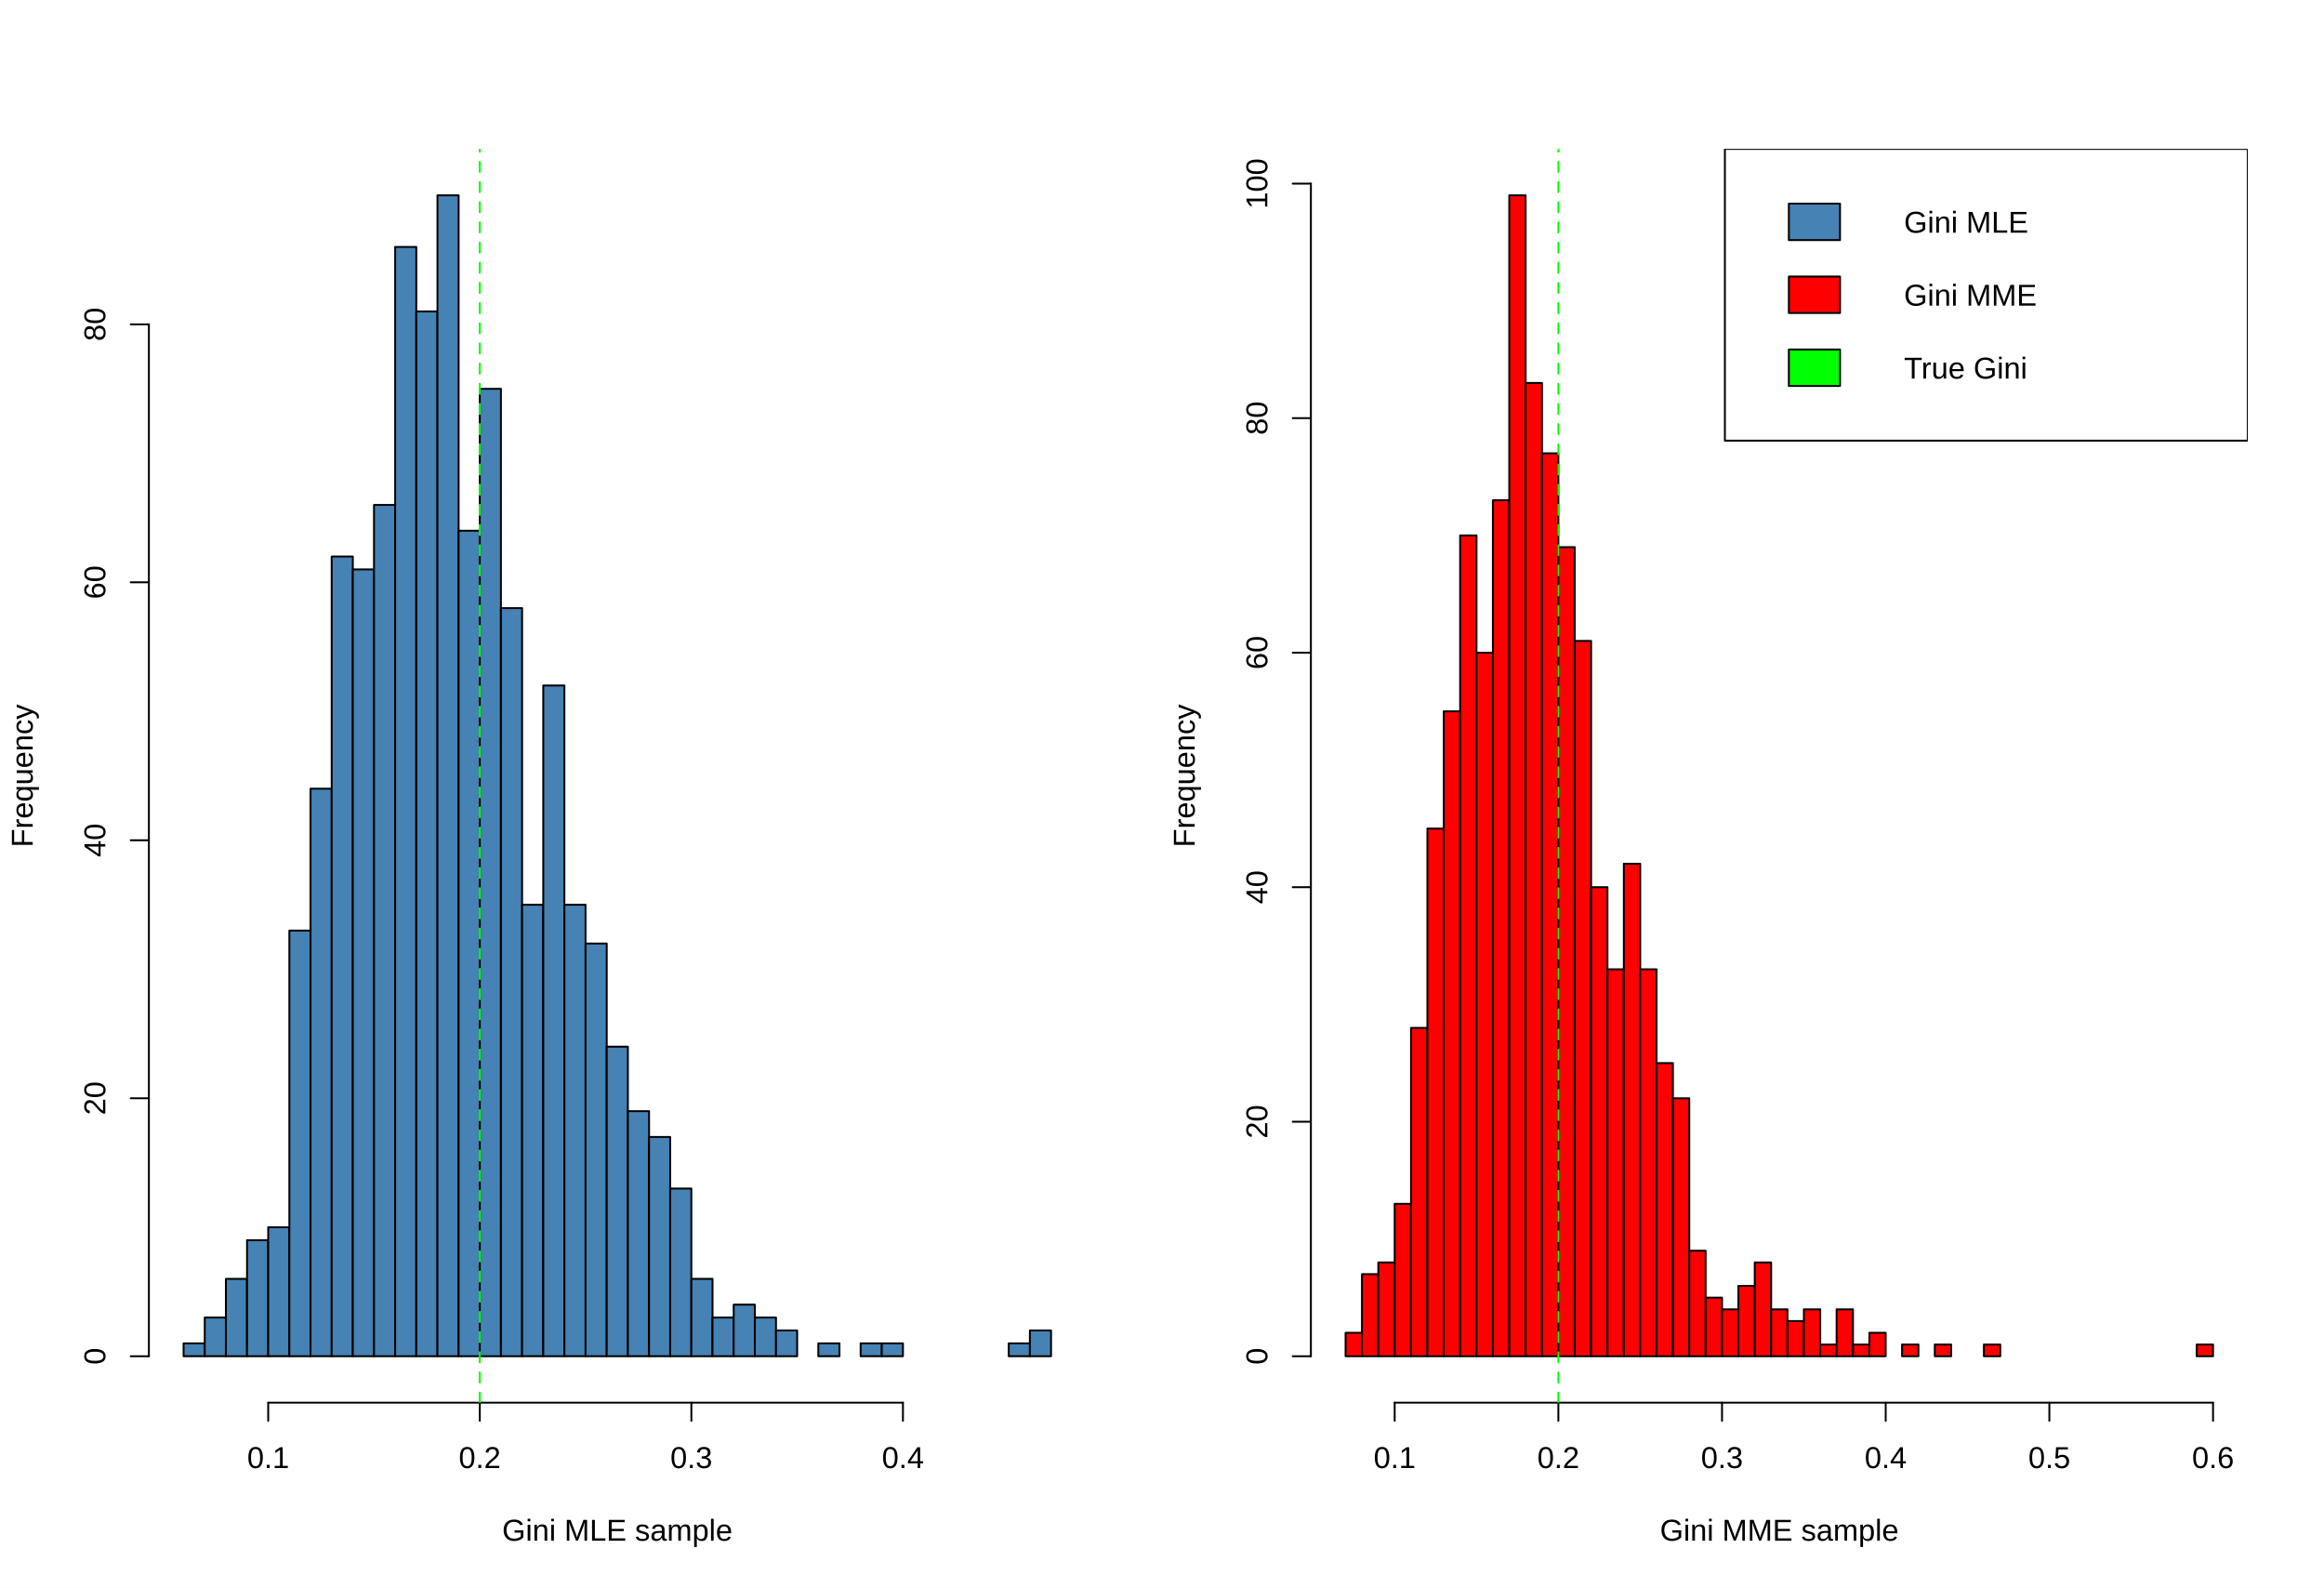
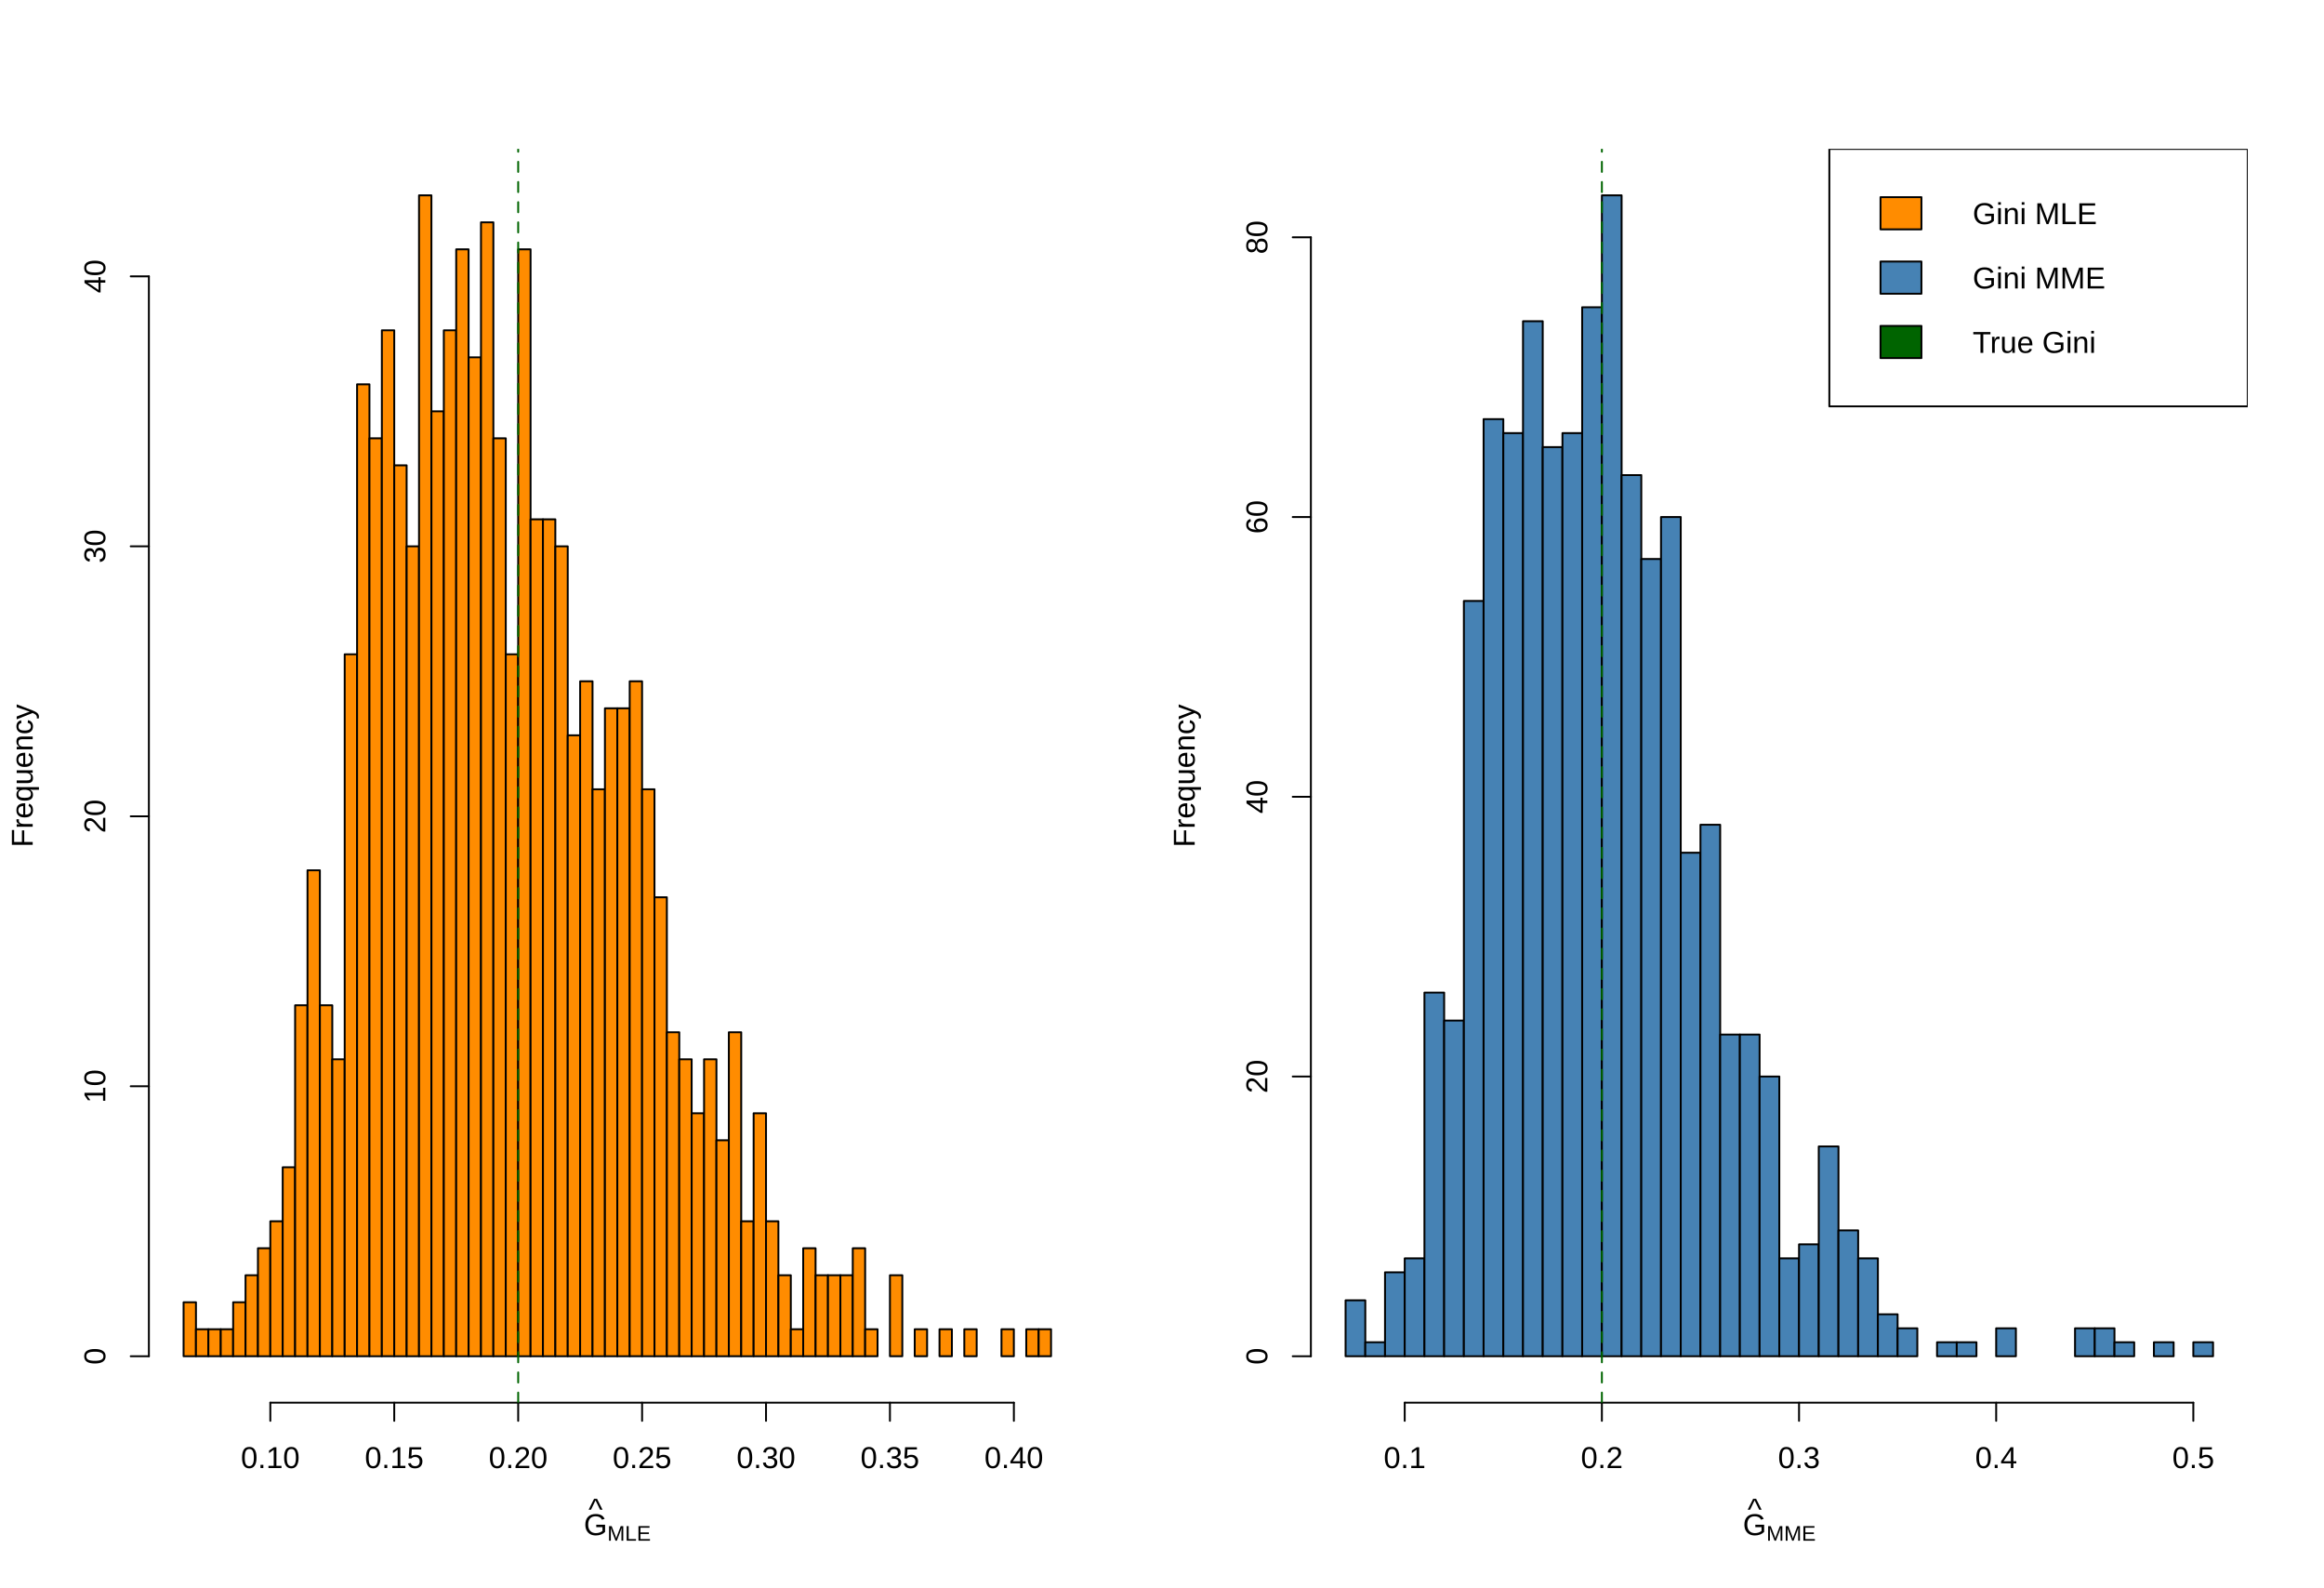
<svg xmlns="http://www.w3.org/2000/svg" class="httpgd" width="1152.00" height="787.00" viewBox="0 0 921.60 629.60">
  <defs>
    <style type="text/css">
    .httpgd line, .httpgd polyline, .httpgd polygon, .httpgd path, .httpgd rect, .httpgd circle {
      fill: none;
      stroke: #000000;
      stroke-linecap: round;
      stroke-linejoin: round;
      stroke-miterlimit: 10.00;
    }
  </style>
    <clipPath id="c0">
      <rect x="0.00" y="0.00" width="921.60" height="629.60" />
    </clipPath>
    <clipPath id="c1">
      <rect x="59.04" y="59.04" width="371.52" height="497.12" />
    </clipPath>
    <clipPath id="c2">
      <rect x="0.00" y="0.00" width="460.80" height="629.60" />
    </clipPath>
    <clipPath id="c3">
      <rect x="0.00" y="0.00" width="921.60" height="629.60" />
    </clipPath>
    <clipPath id="c4">
      <rect x="59.04" y="59.04" width="371.52" height="497.12" />
    </clipPath>
    <clipPath id="c5">
      <rect x="519.84" y="59.04" width="371.52" height="497.12" />
    </clipPath>
    <clipPath id="c6">
      <rect x="460.80" y="0.00" width="460.80" height="629.60" />
    </clipPath>
    <clipPath id="c7">
      <rect x="0.00" y="0.00" width="921.60" height="629.60" />
    </clipPath>
    <clipPath id="c8">
      <rect x="519.84" y="59.04" width="371.52" height="497.12" />
    </clipPath>
  </defs>
  <rect width="100%" height="100%" style="stroke: none;fill: #FFFFFF;" />
  <g clip-path="url(#c0)">
</g>
  <g clip-path="url(#c2)">
    <g>
-       <text x="244.80" y="610.88" text-anchor="middle" style="font-family: Arial;font-size: 12.00px;" textLength="91.35px" lengthAdjust="spacingAndGlyphs">Gini MLE sample</text>
+       <text x="231.51" y="608.68" style="font-family: Arial;font-size: 12.00px;" textLength="9.33px" lengthAdjust="spacingAndGlyphs">G</text>
+     </g>
+     <g>
+       <text x="233.36" y="602.53" style="font-family: Arial;font-size: 12.00px;" textLength="5.63px" lengthAdjust="spacingAndGlyphs">^</text>
+     </g>
+     <g>
+       <text x="240.84" y="610.88" style="font-family: Arial;font-size: 8.40px;" textLength="6.99px" lengthAdjust="spacingAndGlyphs">M</text>
+     </g>
+     <g>
+       <text x="247.83" y="610.88" style="font-family: Arial;font-size: 8.40px;" textLength="4.67px" lengthAdjust="spacingAndGlyphs">L</text>
+     </g>
+     <g>
+       <text x="252.50" y="610.88" style="font-family: Arial;font-size: 8.40px;" textLength="5.59px" lengthAdjust="spacingAndGlyphs">E</text>
    </g>
    <g>
      <text transform="translate(12.96,307.60) rotate(-90.00)" text-anchor="middle" style="font-family: Arial;font-size: 12.00px;" textLength="56.69px" lengthAdjust="spacingAndGlyphs">Frequency</text>
    </g>
  </g>
  <g clip-path="url(#c3)">
-     <line x1="106.36" y1="556.16" x2="358.07" y2="556.16" style="stroke-width: 0.75;" />
-     <line x1="106.36" y1="556.16" x2="106.36" y2="563.36" style="stroke-width: 0.75;" />
-     <line x1="190.26" y1="556.16" x2="190.26" y2="563.36" style="stroke-width: 0.75;" />
-     <line x1="274.17" y1="556.16" x2="274.17" y2="563.36" style="stroke-width: 0.75;" />
-     <line x1="358.07" y1="556.16" x2="358.07" y2="563.36" style="stroke-width: 0.75;" />
-     <g>
-       <text x="106.36" y="582.08" text-anchor="middle" style="font-family: Arial;font-size: 12.00px;" textLength="16.68px" lengthAdjust="spacingAndGlyphs">0.1</text>
-     </g>
-     <g>
-       <text x="190.26" y="582.08" text-anchor="middle" style="font-family: Arial;font-size: 12.00px;" textLength="16.68px" lengthAdjust="spacingAndGlyphs">0.2</text>
-     </g>
-     <g>
-       <text x="274.17" y="582.08" text-anchor="middle" style="font-family: Arial;font-size: 12.00px;" textLength="16.68px" lengthAdjust="spacingAndGlyphs">0.3</text>
-     </g>
-     <g>
-       <text x="358.07" y="582.08" text-anchor="middle" style="font-family: Arial;font-size: 12.00px;" textLength="16.68px" lengthAdjust="spacingAndGlyphs">0.4</text>
-     </g>
-     <line x1="59.04" y1="537.75" x2="59.04" y2="128.60" style="stroke-width: 0.75;" />
+     <line x1="107.20" y1="556.16" x2="402.06" y2="556.16" style="stroke-width: 0.75;" />
+     <line x1="107.20" y1="556.16" x2="107.20" y2="563.36" style="stroke-width: 0.75;" />
+     <line x1="156.34" y1="556.16" x2="156.34" y2="563.36" style="stroke-width: 0.75;" />
+     <line x1="205.49" y1="556.16" x2="205.49" y2="563.36" style="stroke-width: 0.75;" />
+     <line x1="254.63" y1="556.16" x2="254.63" y2="563.36" style="stroke-width: 0.75;" />
+     <line x1="303.77" y1="556.16" x2="303.77" y2="563.36" style="stroke-width: 0.75;" />
+     <line x1="352.91" y1="556.16" x2="352.91" y2="563.36" style="stroke-width: 0.75;" />
+     <line x1="402.06" y1="556.16" x2="402.06" y2="563.36" style="stroke-width: 0.75;" />
+     <g>
+       <text x="107.20" y="582.08" text-anchor="middle" style="font-family: Arial;font-size: 12.00px;" textLength="23.36px" lengthAdjust="spacingAndGlyphs">0.10</text>
+     </g>
+     <g>
+       <text x="156.34" y="582.08" text-anchor="middle" style="font-family: Arial;font-size: 12.00px;" textLength="23.36px" lengthAdjust="spacingAndGlyphs">0.15</text>
+     </g>
+     <g>
+       <text x="205.49" y="582.08" text-anchor="middle" style="font-family: Arial;font-size: 12.00px;" textLength="23.36px" lengthAdjust="spacingAndGlyphs">0.20</text>
+     </g>
+     <g>
+       <text x="254.63" y="582.08" text-anchor="middle" style="font-family: Arial;font-size: 12.00px;" textLength="23.36px" lengthAdjust="spacingAndGlyphs">0.25</text>
+     </g>
+     <g>
+       <text x="303.77" y="582.08" text-anchor="middle" style="font-family: Arial;font-size: 12.00px;" textLength="23.36px" lengthAdjust="spacingAndGlyphs">0.30</text>
+     </g>
+     <g>
+       <text x="352.91" y="582.08" text-anchor="middle" style="font-family: Arial;font-size: 12.00px;" textLength="23.36px" lengthAdjust="spacingAndGlyphs">0.35</text>
+     </g>
+     <g>
+       <text x="402.06" y="582.08" text-anchor="middle" style="font-family: Arial;font-size: 12.00px;" textLength="23.36px" lengthAdjust="spacingAndGlyphs">0.40</text>
+     </g>
+     <line x1="59.04" y1="537.75" x2="59.04" y2="109.57" style="stroke-width: 0.75;" />
    <line x1="59.04" y1="537.75" x2="51.84" y2="537.75" style="stroke-width: 0.75;" />
-     <line x1="59.04" y1="435.46" x2="51.84" y2="435.46" style="stroke-width: 0.75;" />
-     <line x1="59.04" y1="333.17" x2="51.84" y2="333.17" style="stroke-width: 0.75;" />
-     <line x1="59.04" y1="230.88" x2="51.84" y2="230.88" style="stroke-width: 0.75;" />
-     <line x1="59.04" y1="128.60" x2="51.84" y2="128.60" style="stroke-width: 0.75;" />
+     <line x1="59.04" y1="430.70" x2="51.84" y2="430.70" style="stroke-width: 0.75;" />
+     <line x1="59.04" y1="323.66" x2="51.84" y2="323.66" style="stroke-width: 0.75;" />
+     <line x1="59.04" y1="216.61" x2="51.84" y2="216.61" style="stroke-width: 0.75;" />
+     <line x1="59.04" y1="109.57" x2="51.84" y2="109.57" style="stroke-width: 0.75;" />
    <g>
      <text transform="translate(41.76,537.75) rotate(-90.00)" text-anchor="middle" style="font-family: Arial;font-size: 12.00px;" textLength="6.67px" lengthAdjust="spacingAndGlyphs">0</text>
    </g>
    <g>
-       <text transform="translate(41.76,435.46) rotate(-90.00)" text-anchor="middle" style="font-family: Arial;font-size: 12.00px;" textLength="13.35px" lengthAdjust="spacingAndGlyphs">20</text>
-     </g>
-     <g>
-       <text transform="translate(41.76,333.17) rotate(-90.00)" text-anchor="middle" style="font-family: Arial;font-size: 12.00px;" textLength="13.35px" lengthAdjust="spacingAndGlyphs">40</text>
-     </g>
-     <g>
-       <text transform="translate(41.76,230.88) rotate(-90.00)" text-anchor="middle" style="font-family: Arial;font-size: 12.00px;" textLength="13.35px" lengthAdjust="spacingAndGlyphs">60</text>
-     </g>
-     <g>
-       <text transform="translate(41.76,128.60) rotate(-90.00)" text-anchor="middle" style="font-family: Arial;font-size: 12.00px;" textLength="13.35px" lengthAdjust="spacingAndGlyphs">80</text>
+       <text transform="translate(41.76,430.70) rotate(-90.00)" text-anchor="middle" style="font-family: Arial;font-size: 12.00px;" textLength="13.35px" lengthAdjust="spacingAndGlyphs">10</text>
+     </g>
+     <g>
+       <text transform="translate(41.76,323.66) rotate(-90.00)" text-anchor="middle" style="font-family: Arial;font-size: 12.00px;" textLength="13.35px" lengthAdjust="spacingAndGlyphs">20</text>
+     </g>
+     <g>
+       <text transform="translate(41.76,216.61) rotate(-90.00)" text-anchor="middle" style="font-family: Arial;font-size: 12.00px;" textLength="13.35px" lengthAdjust="spacingAndGlyphs">30</text>
+     </g>
+     <g>
+       <text transform="translate(41.76,109.57) rotate(-90.00)" text-anchor="middle" style="font-family: Arial;font-size: 12.00px;" textLength="13.35px" lengthAdjust="spacingAndGlyphs">40</text>
    </g>
  </g>
  <g clip-path="url(#c4)">
-     <rect x="72.80" y="532.63" width="8.39" height="5.11" style="stroke-width: 0.75;fill: #4682B4;" />
-     <rect x="81.19" y="522.40" width="8.39" height="15.34" style="stroke-width: 0.75;fill: #4682B4;" />
-     <rect x="89.58" y="507.06" width="8.39" height="30.69" style="stroke-width: 0.75;fill: #4682B4;" />
-     <rect x="97.97" y="491.72" width="8.39" height="46.03" style="stroke-width: 0.75;fill: #4682B4;" />
-     <rect x="106.36" y="486.60" width="8.39" height="51.14" style="stroke-width: 0.75;fill: #4682B4;" />
-     <rect x="114.75" y="368.97" width="8.39" height="168.78" style="stroke-width: 0.75;fill: #4682B4;" />
-     <rect x="123.14" y="312.71" width="8.39" height="225.03" style="stroke-width: 0.75;fill: #4682B4;" />
-     <rect x="131.53" y="220.66" width="8.39" height="317.09" style="stroke-width: 0.75;fill: #4682B4;" />
-     <rect x="139.92" y="225.77" width="8.39" height="311.98" style="stroke-width: 0.75;fill: #4682B4;" />
-     <rect x="148.31" y="200.20" width="8.39" height="337.55" style="stroke-width: 0.75;fill: #4682B4;" />
-     <rect x="156.70" y="97.91" width="8.39" height="439.84" style="stroke-width: 0.75;fill: #4682B4;" />
-     <rect x="165.09" y="123.48" width="8.39" height="414.27" style="stroke-width: 0.75;fill: #4682B4;" />
-     <rect x="173.48" y="77.45" width="8.39" height="460.30" style="stroke-width: 0.75;fill: #4682B4;" />
-     <rect x="181.87" y="210.43" width="8.39" height="327.32" style="stroke-width: 0.75;fill: #4682B4;" />
-     <rect x="190.26" y="154.17" width="8.39" height="383.58" style="stroke-width: 0.75;fill: #4682B4;" />
-     <rect x="198.65" y="241.11" width="8.39" height="296.64" style="stroke-width: 0.75;fill: #4682B4;" />
-     <rect x="207.04" y="358.74" width="8.39" height="179.00" style="stroke-width: 0.75;fill: #4682B4;" />
-     <rect x="215.43" y="271.80" width="8.39" height="265.95" style="stroke-width: 0.75;fill: #4682B4;" />
-     <rect x="223.82" y="358.74" width="8.39" height="179.00" style="stroke-width: 0.75;fill: #4682B4;" />
-     <rect x="232.21" y="374.09" width="8.39" height="163.66" style="stroke-width: 0.75;fill: #4682B4;" />
-     <rect x="240.60" y="415.00" width="8.39" height="122.75" style="stroke-width: 0.75;fill: #4682B4;" />
-     <rect x="249.00" y="440.57" width="8.39" height="97.17" style="stroke-width: 0.75;fill: #4682B4;" />
-     <rect x="257.39" y="450.80" width="8.39" height="86.94" style="stroke-width: 0.75;fill: #4682B4;" />
-     <rect x="265.78" y="471.26" width="8.39" height="66.49" style="stroke-width: 0.75;fill: #4682B4;" />
-     <rect x="274.17" y="507.06" width="8.39" height="30.69" style="stroke-width: 0.75;fill: #4682B4;" />
-     <rect x="282.56" y="522.40" width="8.39" height="15.34" style="stroke-width: 0.75;fill: #4682B4;" />
-     <rect x="290.95" y="517.29" width="8.39" height="20.46" style="stroke-width: 0.75;fill: #4682B4;" />
-     <rect x="299.34" y="522.40" width="8.39" height="15.34" style="stroke-width: 0.75;fill: #4682B4;" />
-     <rect x="307.73" y="527.52" width="8.39" height="10.23" style="stroke-width: 0.75;fill: #4682B4;" />
-     <rect x="316.12" y="537.75" width="8.39" height="0.00" style="stroke-width: 0.75;fill: #4682B4;" />
-     <rect x="324.51" y="532.63" width="8.39" height="5.11" style="stroke-width: 0.75;fill: #4682B4;" />
-     <rect x="332.90" y="537.75" width="8.39" height="0.00" style="stroke-width: 0.75;fill: #4682B4;" />
-     <rect x="341.29" y="532.63" width="8.39" height="5.11" style="stroke-width: 0.75;fill: #4682B4;" />
-     <rect x="349.68" y="532.63" width="8.39" height="5.11" style="stroke-width: 0.75;fill: #4682B4;" />
-     <rect x="358.07" y="537.75" width="8.39" height="0.00" style="stroke-width: 0.75;fill: #4682B4;" />
-     <rect x="366.46" y="537.75" width="8.39" height="0.00" style="stroke-width: 0.75;fill: #4682B4;" />
-     <rect x="374.85" y="537.75" width="8.39" height="0.00" style="stroke-width: 0.75;fill: #4682B4;" />
-     <rect x="383.24" y="537.75" width="8.39" height="0.00" style="stroke-width: 0.75;fill: #4682B4;" />
-     <rect x="391.63" y="537.75" width="8.39" height="0.00" style="stroke-width: 0.75;fill: #4682B4;" />
-     <rect x="400.02" y="532.63" width="8.39" height="5.11" style="stroke-width: 0.75;fill: #4682B4;" />
-     <rect x="408.41" y="527.52" width="8.39" height="10.23" style="stroke-width: 0.75;fill: #4682B4;" />
-     <line x1="190.26" y1="556.16" x2="190.26" y2="59.04" style="stroke-width: 0.75;stroke: #00FF00; stroke-dasharray: 4.00, 4.00;" />
+     <rect x="72.80" y="516.34" width="4.91" height="21.41" style="stroke-width: 0.75;fill: #FF8C00;" />
+     <rect x="77.71" y="527.04" width="4.91" height="10.70" style="stroke-width: 0.75;fill: #FF8C00;" />
+     <rect x="82.63" y="527.04" width="4.91" height="10.70" style="stroke-width: 0.75;fill: #FF8C00;" />
+     <rect x="87.54" y="527.04" width="4.91" height="10.70" style="stroke-width: 0.75;fill: #FF8C00;" />
+     <rect x="92.46" y="516.34" width="4.91" height="21.41" style="stroke-width: 0.75;fill: #FF8C00;" />
+     <rect x="97.37" y="505.63" width="4.91" height="32.11" style="stroke-width: 0.75;fill: #FF8C00;" />
+     <rect x="102.29" y="494.93" width="4.91" height="42.82" style="stroke-width: 0.75;fill: #FF8C00;" />
+     <rect x="107.20" y="484.23" width="4.91" height="53.52" style="stroke-width: 0.75;fill: #FF8C00;" />
+     <rect x="112.11" y="462.82" width="4.91" height="74.93" style="stroke-width: 0.75;fill: #FF8C00;" />
+     <rect x="117.03" y="398.59" width="4.91" height="139.16" style="stroke-width: 0.75;fill: #FF8C00;" />
+     <rect x="121.94" y="345.07" width="4.91" height="192.68" style="stroke-width: 0.75;fill: #FF8C00;" />
+     <rect x="126.86" y="398.59" width="4.91" height="139.16" style="stroke-width: 0.75;fill: #FF8C00;" />
+     <rect x="131.77" y="420.00" width="4.91" height="117.75" style="stroke-width: 0.75;fill: #FF8C00;" />
+     <rect x="136.69" y="259.43" width="4.91" height="278.32" style="stroke-width: 0.75;fill: #FF8C00;" />
+     <rect x="141.60" y="152.38" width="4.91" height="385.36" style="stroke-width: 0.75;fill: #FF8C00;" />
+     <rect x="146.51" y="173.79" width="4.91" height="363.96" style="stroke-width: 0.75;fill: #FF8C00;" />
+     <rect x="151.43" y="130.97" width="4.91" height="406.77" style="stroke-width: 0.75;fill: #FF8C00;" />
+     <rect x="156.34" y="184.50" width="4.91" height="353.25" style="stroke-width: 0.75;fill: #FF8C00;" />
+     <rect x="161.26" y="216.61" width="4.91" height="321.14" style="stroke-width: 0.75;fill: #FF8C00;" />
+     <rect x="166.17" y="77.45" width="4.91" height="460.30" style="stroke-width: 0.75;fill: #FF8C00;" />
+     <rect x="171.09" y="163.09" width="4.91" height="374.66" style="stroke-width: 0.75;fill: #FF8C00;" />
+     <rect x="176.00" y="130.97" width="4.91" height="406.77" style="stroke-width: 0.75;fill: #FF8C00;" />
+     <rect x="180.91" y="98.86" width="4.91" height="438.89" style="stroke-width: 0.75;fill: #FF8C00;" />
+     <rect x="185.83" y="141.68" width="4.91" height="396.07" style="stroke-width: 0.75;fill: #FF8C00;" />
+     <rect x="190.74" y="88.16" width="4.91" height="449.59" style="stroke-width: 0.75;fill: #FF8C00;" />
+     <rect x="195.66" y="173.79" width="4.91" height="363.96" style="stroke-width: 0.75;fill: #FF8C00;" />
+     <rect x="200.57" y="259.43" width="4.91" height="278.32" style="stroke-width: 0.75;fill: #FF8C00;" />
+     <rect x="205.49" y="98.86" width="4.91" height="438.89" style="stroke-width: 0.75;fill: #FF8C00;" />
+     <rect x="210.40" y="205.91" width="4.91" height="331.84" style="stroke-width: 0.75;fill: #FF8C00;" />
+     <rect x="215.31" y="205.91" width="4.91" height="331.84" style="stroke-width: 0.75;fill: #FF8C00;" />
+     <rect x="220.23" y="216.61" width="4.91" height="321.14" style="stroke-width: 0.75;fill: #FF8C00;" />
+     <rect x="225.14" y="291.54" width="4.91" height="246.20" style="stroke-width: 0.75;fill: #FF8C00;" />
+     <rect x="230.06" y="270.13" width="4.91" height="267.61" style="stroke-width: 0.75;fill: #FF8C00;" />
+     <rect x="234.97" y="312.95" width="4.91" height="224.80" style="stroke-width: 0.75;fill: #FF8C00;" />
+     <rect x="239.89" y="280.84" width="4.91" height="256.91" style="stroke-width: 0.75;fill: #FF8C00;" />
+     <rect x="244.80" y="280.84" width="4.91" height="256.91" style="stroke-width: 0.75;fill: #FF8C00;" />
+     <rect x="249.71" y="270.13" width="4.91" height="267.61" style="stroke-width: 0.75;fill: #FF8C00;" />
+     <rect x="254.63" y="312.95" width="4.91" height="224.80" style="stroke-width: 0.75;fill: #FF8C00;" />
+     <rect x="259.54" y="355.77" width="4.91" height="181.98" style="stroke-width: 0.75;fill: #FF8C00;" />
+     <rect x="264.46" y="409.29" width="4.91" height="128.45" style="stroke-width: 0.75;fill: #FF8C00;" />
+     <rect x="269.37" y="420.00" width="4.91" height="117.75" style="stroke-width: 0.75;fill: #FF8C00;" />
+     <rect x="274.29" y="441.41" width="4.91" height="96.34" style="stroke-width: 0.75;fill: #FF8C00;" />
+     <rect x="279.20" y="420.00" width="4.91" height="117.75" style="stroke-width: 0.75;fill: #FF8C00;" />
+     <rect x="284.11" y="452.11" width="4.91" height="85.64" style="stroke-width: 0.75;fill: #FF8C00;" />
+     <rect x="289.03" y="409.29" width="4.91" height="128.45" style="stroke-width: 0.75;fill: #FF8C00;" />
+     <rect x="293.94" y="484.23" width="4.91" height="53.52" style="stroke-width: 0.75;fill: #FF8C00;" />
+     <rect x="298.86" y="441.41" width="4.91" height="96.34" style="stroke-width: 0.75;fill: #FF8C00;" />
+     <rect x="303.77" y="484.23" width="4.91" height="53.52" style="stroke-width: 0.75;fill: #FF8C00;" />
+     <rect x="308.69" y="505.63" width="4.91" height="32.11" style="stroke-width: 0.75;fill: #FF8C00;" />
+     <rect x="313.60" y="527.04" width="4.91" height="10.70" style="stroke-width: 0.75;fill: #FF8C00;" />
+     <rect x="318.51" y="494.93" width="4.91" height="42.82" style="stroke-width: 0.75;fill: #FF8C00;" />
+     <rect x="323.43" y="505.63" width="4.91" height="32.11" style="stroke-width: 0.75;fill: #FF8C00;" />
+     <rect x="328.34" y="505.63" width="4.91" height="32.11" style="stroke-width: 0.75;fill: #FF8C00;" />
+     <rect x="333.26" y="505.63" width="4.91" height="32.11" style="stroke-width: 0.75;fill: #FF8C00;" />
+     <rect x="338.17" y="494.93" width="4.91" height="42.82" style="stroke-width: 0.75;fill: #FF8C00;" />
+     <rect x="343.09" y="527.04" width="4.91" height="10.70" style="stroke-width: 0.75;fill: #FF8C00;" />
+     <rect x="348.00" y="537.75" width="4.91" height="0.00" style="stroke-width: 0.75;fill: #FF8C00;" />
+     <rect x="352.91" y="505.63" width="4.91" height="32.11" style="stroke-width: 0.75;fill: #FF8C00;" />
+     <rect x="357.83" y="537.75" width="4.91" height="0.00" style="stroke-width: 0.75;fill: #FF8C00;" />
+     <rect x="362.74" y="527.04" width="4.91" height="10.70" style="stroke-width: 0.75;fill: #FF8C00;" />
+     <rect x="367.66" y="537.75" width="4.91" height="0.00" style="stroke-width: 0.75;fill: #FF8C00;" />
+     <rect x="372.57" y="527.04" width="4.91" height="10.70" style="stroke-width: 0.75;fill: #FF8C00;" />
+     <rect x="377.49" y="537.75" width="4.91" height="0.00" style="stroke-width: 0.75;fill: #FF8C00;" />
+     <rect x="382.40" y="527.04" width="4.91" height="10.70" style="stroke-width: 0.75;fill: #FF8C00;" />
+     <rect x="387.31" y="537.75" width="4.91" height="0.00" style="stroke-width: 0.75;fill: #FF8C00;" />
+     <rect x="392.23" y="537.75" width="4.91" height="0.00" style="stroke-width: 0.75;fill: #FF8C00;" />
+     <rect x="397.14" y="527.04" width="4.91" height="10.70" style="stroke-width: 0.75;fill: #FF8C00;" />
+     <rect x="402.06" y="537.75" width="4.91" height="0.00" style="stroke-width: 0.75;fill: #FF8C00;" />
+     <rect x="406.97" y="527.04" width="4.91" height="10.70" style="stroke-width: 0.75;fill: #FF8C00;" />
+     <rect x="411.89" y="527.04" width="4.91" height="10.70" style="stroke-width: 0.75;fill: #FF8C00;" />
+     <line x1="205.49" y1="556.16" x2="205.49" y2="59.04" style="stroke-width: 0.75;stroke: #006400; stroke-dasharray: 4.00, 4.00;" />
  </g>
  <g clip-path="url(#c6)">
    <g>
-       <text x="705.60" y="610.88" text-anchor="middle" style="font-family: Arial;font-size: 12.00px;" textLength="94.67px" lengthAdjust="spacingAndGlyphs">Gini MME sample</text>
+       <text x="691.15" y="608.68" style="font-family: Arial;font-size: 12.00px;" textLength="9.33px" lengthAdjust="spacingAndGlyphs">G</text>
+     </g>
+     <g>
+       <text x="693.00" y="602.53" style="font-family: Arial;font-size: 12.00px;" textLength="5.63px" lengthAdjust="spacingAndGlyphs">^</text>
+     </g>
+     <g>
+       <text x="700.48" y="610.88" style="font-family: Arial;font-size: 8.40px;" textLength="6.99px" lengthAdjust="spacingAndGlyphs">M</text>
+     </g>
+     <g>
+       <text x="707.47" y="610.88" style="font-family: Arial;font-size: 8.40px;" textLength="6.99px" lengthAdjust="spacingAndGlyphs">M</text>
+     </g>
+     <g>
+       <text x="714.46" y="610.88" style="font-family: Arial;font-size: 8.40px;" textLength="5.59px" lengthAdjust="spacingAndGlyphs">E</text>
    </g>
    <g>
      <text transform="translate(473.76,307.60) rotate(-90.00)" text-anchor="middle" style="font-family: Arial;font-size: 12.00px;" textLength="56.69px" lengthAdjust="spacingAndGlyphs">Frequency</text>
    </g>
  </g>
  <g clip-path="url(#c7)">
-     <line x1="553.07" y1="556.16" x2="877.60" y2="556.16" style="stroke-width: 0.75;" />
-     <line x1="553.07" y1="556.16" x2="553.07" y2="563.36" style="stroke-width: 0.75;" />
-     <line x1="617.98" y1="556.16" x2="617.98" y2="563.36" style="stroke-width: 0.75;" />
-     <line x1="682.88" y1="556.16" x2="682.88" y2="563.36" style="stroke-width: 0.75;" />
-     <line x1="747.79" y1="556.16" x2="747.79" y2="563.36" style="stroke-width: 0.75;" />
-     <line x1="812.69" y1="556.16" x2="812.69" y2="563.36" style="stroke-width: 0.75;" />
-     <line x1="877.60" y1="556.16" x2="877.60" y2="563.36" style="stroke-width: 0.75;" />
-     <g>
-       <text x="553.07" y="582.08" text-anchor="middle" style="font-family: Arial;font-size: 12.00px;" textLength="16.68px" lengthAdjust="spacingAndGlyphs">0.1</text>
-     </g>
-     <g>
-       <text x="617.98" y="582.08" text-anchor="middle" style="font-family: Arial;font-size: 12.00px;" textLength="16.68px" lengthAdjust="spacingAndGlyphs">0.2</text>
-     </g>
-     <g>
-       <text x="682.88" y="582.08" text-anchor="middle" style="font-family: Arial;font-size: 12.00px;" textLength="16.68px" lengthAdjust="spacingAndGlyphs">0.3</text>
-     </g>
-     <g>
-       <text x="747.79" y="582.08" text-anchor="middle" style="font-family: Arial;font-size: 12.00px;" textLength="16.68px" lengthAdjust="spacingAndGlyphs">0.4</text>
-     </g>
-     <g>
-       <text x="812.69" y="582.08" text-anchor="middle" style="font-family: Arial;font-size: 12.00px;" textLength="16.68px" lengthAdjust="spacingAndGlyphs">0.5</text>
-     </g>
-     <g>
-       <text x="877.60" y="582.08" text-anchor="middle" style="font-family: Arial;font-size: 12.00px;" textLength="16.68px" lengthAdjust="spacingAndGlyphs">0.6</text>
-     </g>
-     <line x1="519.84" y1="537.75" x2="519.84" y2="72.80" style="stroke-width: 0.75;" />
+     <line x1="557.05" y1="556.16" x2="869.78" y2="556.16" style="stroke-width: 0.75;" />
+     <line x1="557.05" y1="556.16" x2="557.05" y2="563.36" style="stroke-width: 0.75;" />
+     <line x1="635.24" y1="556.16" x2="635.24" y2="563.36" style="stroke-width: 0.75;" />
+     <line x1="713.42" y1="556.16" x2="713.42" y2="563.36" style="stroke-width: 0.75;" />
+     <line x1="791.60" y1="556.16" x2="791.60" y2="563.36" style="stroke-width: 0.75;" />
+     <line x1="869.78" y1="556.16" x2="869.78" y2="563.36" style="stroke-width: 0.75;" />
+     <g>
+       <text x="557.05" y="582.08" text-anchor="middle" style="font-family: Arial;font-size: 12.00px;" textLength="16.68px" lengthAdjust="spacingAndGlyphs">0.1</text>
+     </g>
+     <g>
+       <text x="635.24" y="582.08" text-anchor="middle" style="font-family: Arial;font-size: 12.00px;" textLength="16.68px" lengthAdjust="spacingAndGlyphs">0.2</text>
+     </g>
+     <g>
+       <text x="713.42" y="582.08" text-anchor="middle" style="font-family: Arial;font-size: 12.00px;" textLength="16.68px" lengthAdjust="spacingAndGlyphs">0.3</text>
+     </g>
+     <g>
+       <text x="791.60" y="582.08" text-anchor="middle" style="font-family: Arial;font-size: 12.00px;" textLength="16.68px" lengthAdjust="spacingAndGlyphs">0.4</text>
+     </g>
+     <g>
+       <text x="869.78" y="582.08" text-anchor="middle" style="font-family: Arial;font-size: 12.00px;" textLength="16.68px" lengthAdjust="spacingAndGlyphs">0.5</text>
+     </g>
+     <line x1="519.84" y1="537.75" x2="519.84" y2="94.09" style="stroke-width: 0.75;" />
    <line x1="519.84" y1="537.75" x2="512.64" y2="537.75" style="stroke-width: 0.75;" />
-     <line x1="519.84" y1="444.76" x2="512.64" y2="444.76" style="stroke-width: 0.75;" />
-     <line x1="519.84" y1="351.77" x2="512.64" y2="351.77" style="stroke-width: 0.75;" />
-     <line x1="519.84" y1="258.78" x2="512.64" y2="258.78" style="stroke-width: 0.75;" />
-     <line x1="519.84" y1="165.79" x2="512.64" y2="165.79" style="stroke-width: 0.75;" />
-     <line x1="519.84" y1="72.80" x2="512.64" y2="72.80" style="stroke-width: 0.75;" />
+     <line x1="519.84" y1="426.83" x2="512.64" y2="426.83" style="stroke-width: 0.75;" />
+     <line x1="519.84" y1="315.92" x2="512.64" y2="315.92" style="stroke-width: 0.75;" />
+     <line x1="519.84" y1="205.00" x2="512.64" y2="205.00" style="stroke-width: 0.75;" />
+     <line x1="519.84" y1="94.09" x2="512.64" y2="94.09" style="stroke-width: 0.75;" />
    <g>
      <text transform="translate(502.56,537.75) rotate(-90.00)" text-anchor="middle" style="font-family: Arial;font-size: 12.00px;" textLength="6.67px" lengthAdjust="spacingAndGlyphs">0</text>
    </g>
    <g>
-       <text transform="translate(502.56,444.76) rotate(-90.00)" text-anchor="middle" style="font-family: Arial;font-size: 12.00px;" textLength="13.35px" lengthAdjust="spacingAndGlyphs">20</text>
-     </g>
-     <g>
-       <text transform="translate(502.56,351.77) rotate(-90.00)" text-anchor="middle" style="font-family: Arial;font-size: 12.00px;" textLength="13.35px" lengthAdjust="spacingAndGlyphs">40</text>
-     </g>
-     <g>
-       <text transform="translate(502.56,258.78) rotate(-90.00)" text-anchor="middle" style="font-family: Arial;font-size: 12.00px;" textLength="13.35px" lengthAdjust="spacingAndGlyphs">60</text>
-     </g>
-     <g>
-       <text transform="translate(502.56,165.79) rotate(-90.00)" text-anchor="middle" style="font-family: Arial;font-size: 12.00px;" textLength="13.35px" lengthAdjust="spacingAndGlyphs">80</text>
-     </g>
-     <g>
-       <text transform="translate(502.56,72.80) rotate(-90.00)" text-anchor="middle" style="font-family: Arial;font-size: 12.00px;" textLength="20.02px" lengthAdjust="spacingAndGlyphs">100</text>
+       <text transform="translate(502.56,426.83) rotate(-90.00)" text-anchor="middle" style="font-family: Arial;font-size: 12.00px;" textLength="13.35px" lengthAdjust="spacingAndGlyphs">20</text>
+     </g>
+     <g>
+       <text transform="translate(502.56,315.92) rotate(-90.00)" text-anchor="middle" style="font-family: Arial;font-size: 12.00px;" textLength="13.35px" lengthAdjust="spacingAndGlyphs">40</text>
+     </g>
+     <g>
+       <text transform="translate(502.56,205.00) rotate(-90.00)" text-anchor="middle" style="font-family: Arial;font-size: 12.00px;" textLength="13.35px" lengthAdjust="spacingAndGlyphs">60</text>
+     </g>
+     <g>
+       <text transform="translate(502.56,94.09) rotate(-90.00)" text-anchor="middle" style="font-family: Arial;font-size: 12.00px;" textLength="13.35px" lengthAdjust="spacingAndGlyphs">80</text>
    </g>
  </g>
  <g clip-path="url(#c8)">
-     <rect x="533.60" y="528.45" width="6.49" height="9.30" style="stroke-width: 0.75;fill: #FF0000;" />
-     <rect x="540.09" y="505.20" width="6.49" height="32.55" style="stroke-width: 0.75;fill: #FF0000;" />
-     <rect x="546.58" y="500.55" width="6.49" height="37.20" style="stroke-width: 0.75;fill: #FF0000;" />
-     <rect x="553.07" y="477.31" width="6.49" height="60.44" style="stroke-width: 0.75;fill: #FF0000;" />
-     <rect x="559.56" y="407.56" width="6.49" height="130.18" style="stroke-width: 0.75;fill: #FF0000;" />
-     <rect x="566.05" y="328.52" width="6.49" height="209.23" style="stroke-width: 0.75;fill: #FF0000;" />
-     <rect x="572.54" y="282.03" width="6.49" height="255.72" style="stroke-width: 0.75;fill: #FF0000;" />
-     <rect x="579.03" y="212.29" width="6.49" height="325.46" style="stroke-width: 0.75;fill: #FF0000;" />
-     <rect x="585.52" y="258.78" width="6.49" height="278.97" style="stroke-width: 0.75;fill: #FF0000;" />
-     <rect x="592.02" y="198.34" width="6.49" height="339.41" style="stroke-width: 0.75;fill: #FF0000;" />
-     <rect x="598.51" y="77.45" width="6.49" height="460.30" style="stroke-width: 0.75;fill: #FF0000;" />
-     <rect x="605.00" y="151.84" width="6.49" height="385.90" style="stroke-width: 0.75;fill: #FF0000;" />
-     <rect x="611.49" y="179.74" width="6.49" height="358.01" style="stroke-width: 0.75;fill: #FF0000;" />
-     <rect x="617.98" y="216.94" width="6.49" height="320.81" style="stroke-width: 0.75;fill: #FF0000;" />
-     <rect x="624.47" y="254.13" width="6.49" height="283.62" style="stroke-width: 0.75;fill: #FF0000;" />
-     <rect x="630.96" y="351.77" width="6.49" height="185.98" style="stroke-width: 0.75;fill: #FF0000;" />
-     <rect x="637.45" y="384.32" width="6.49" height="153.43" style="stroke-width: 0.75;fill: #FF0000;" />
-     <rect x="643.94" y="342.47" width="6.49" height="195.28" style="stroke-width: 0.75;fill: #FF0000;" />
-     <rect x="650.43" y="384.32" width="6.49" height="153.43" style="stroke-width: 0.75;fill: #FF0000;" />
-     <rect x="656.92" y="421.51" width="6.49" height="116.24" style="stroke-width: 0.75;fill: #FF0000;" />
-     <rect x="663.41" y="435.46" width="6.49" height="102.29" style="stroke-width: 0.75;fill: #FF0000;" />
-     <rect x="669.90" y="495.90" width="6.49" height="41.85" style="stroke-width: 0.75;fill: #FF0000;" />
-     <rect x="676.39" y="514.50" width="6.49" height="23.25" style="stroke-width: 0.75;fill: #FF0000;" />
-     <rect x="682.88" y="519.15" width="6.49" height="18.60" style="stroke-width: 0.75;fill: #FF0000;" />
-     <rect x="689.37" y="509.85" width="6.49" height="27.90" style="stroke-width: 0.75;fill: #FF0000;" />
-     <rect x="695.86" y="500.55" width="6.49" height="37.20" style="stroke-width: 0.75;fill: #FF0000;" />
-     <rect x="702.35" y="519.15" width="6.49" height="18.60" style="stroke-width: 0.75;fill: #FF0000;" />
-     <rect x="708.85" y="523.80" width="6.49" height="13.95" style="stroke-width: 0.75;fill: #FF0000;" />
-     <rect x="715.34" y="519.15" width="6.49" height="18.60" style="stroke-width: 0.75;fill: #FF0000;" />
-     <rect x="721.83" y="533.10" width="6.49" height="4.65" style="stroke-width: 0.75;fill: #FF0000;" />
-     <rect x="728.32" y="519.15" width="6.49" height="18.60" style="stroke-width: 0.75;fill: #FF0000;" />
-     <rect x="734.81" y="533.10" width="6.49" height="4.65" style="stroke-width: 0.75;fill: #FF0000;" />
-     <rect x="741.30" y="528.45" width="6.49" height="9.30" style="stroke-width: 0.75;fill: #FF0000;" />
-     <rect x="747.79" y="537.75" width="6.49" height="0.00" style="stroke-width: 0.75;fill: #FF0000;" />
-     <rect x="754.28" y="533.10" width="6.49" height="4.65" style="stroke-width: 0.75;fill: #FF0000;" />
-     <rect x="760.77" y="537.75" width="6.49" height="0.00" style="stroke-width: 0.75;fill: #FF0000;" />
-     <rect x="767.26" y="533.10" width="6.49" height="4.65" style="stroke-width: 0.75;fill: #FF0000;" />
-     <rect x="773.75" y="537.75" width="6.49" height="0.00" style="stroke-width: 0.75;fill: #FF0000;" />
-     <rect x="780.24" y="537.75" width="6.49" height="0.00" style="stroke-width: 0.75;fill: #FF0000;" />
-     <rect x="786.73" y="533.10" width="6.49" height="4.65" style="stroke-width: 0.75;fill: #FF0000;" />
-     <rect x="793.22" y="537.75" width="6.49" height="0.00" style="stroke-width: 0.75;fill: #FF0000;" />
-     <rect x="799.71" y="537.75" width="6.49" height="0.00" style="stroke-width: 0.75;fill: #FF0000;" />
-     <rect x="806.20" y="537.75" width="6.49" height="0.00" style="stroke-width: 0.75;fill: #FF0000;" />
-     <rect x="812.69" y="537.75" width="6.49" height="0.00" style="stroke-width: 0.75;fill: #FF0000;" />
-     <rect x="819.18" y="537.75" width="6.49" height="0.00" style="stroke-width: 0.75;fill: #FF0000;" />
-     <rect x="825.68" y="537.75" width="6.49" height="0.00" style="stroke-width: 0.75;fill: #FF0000;" />
-     <rect x="832.17" y="537.75" width="6.49" height="0.00" style="stroke-width: 0.75;fill: #FF0000;" />
-     <rect x="838.66" y="537.75" width="6.49" height="0.00" style="stroke-width: 0.75;fill: #FF0000;" />
-     <rect x="845.15" y="537.75" width="6.49" height="0.00" style="stroke-width: 0.75;fill: #FF0000;" />
-     <rect x="851.64" y="537.75" width="6.49" height="0.00" style="stroke-width: 0.75;fill: #FF0000;" />
-     <rect x="858.13" y="537.75" width="6.49" height="0.00" style="stroke-width: 0.75;fill: #FF0000;" />
-     <rect x="864.62" y="537.75" width="6.49" height="0.00" style="stroke-width: 0.75;fill: #FF0000;" />
-     <rect x="871.11" y="533.10" width="6.49" height="4.65" style="stroke-width: 0.75;fill: #FF0000;" />
-     <line x1="617.98" y1="556.16" x2="617.98" y2="59.04" style="stroke-width: 0.75;stroke: #00FF00; stroke-dasharray: 4.00, 4.00;" />
-     <rect x="684.02" y="59.04" width="207.34" height="115.68" style="stroke-width: 0.75;fill: #FFFFFF;" />
-     <rect x="709.38" y="80.73" width="20.29" height="14.46" style="stroke-width: 0.75;fill: #4682B4;" />
-     <rect x="709.38" y="109.65" width="20.29" height="14.46" style="stroke-width: 0.75;fill: #FF0000;" />
-     <rect x="709.38" y="138.57" width="20.29" height="14.46" style="stroke-width: 0.75;fill: #00FF00;" />
-     <g>
-       <text x="755.03" y="92.27" style="font-family: Arial;font-size: 12.00px;" textLength="49.34px" lengthAdjust="spacingAndGlyphs">Gini MLE</text>
-     </g>
-     <g>
-       <text x="755.03" y="121.19" style="font-family: Arial;font-size: 12.00px;" textLength="52.66px" lengthAdjust="spacingAndGlyphs">Gini MME</text>
-     </g>
-     <g>
-       <text x="755.03" y="150.11" style="font-family: Arial;font-size: 12.00px;" textLength="49.34px" lengthAdjust="spacingAndGlyphs">True Gini</text>
+     <rect x="533.60" y="515.57" width="7.82" height="22.18" style="stroke-width: 0.75;fill: #4682B4;" />
+     <rect x="541.42" y="532.20" width="7.82" height="5.55" style="stroke-width: 0.75;fill: #4682B4;" />
+     <rect x="549.24" y="504.47" width="7.82" height="33.27" style="stroke-width: 0.75;fill: #4682B4;" />
+     <rect x="557.05" y="498.93" width="7.82" height="38.82" style="stroke-width: 0.75;fill: #4682B4;" />
+     <rect x="564.87" y="393.56" width="7.82" height="144.19" style="stroke-width: 0.75;fill: #4682B4;" />
+     <rect x="572.69" y="404.65" width="7.82" height="133.10" style="stroke-width: 0.75;fill: #4682B4;" />
+     <rect x="580.51" y="238.28" width="7.82" height="299.47" style="stroke-width: 0.75;fill: #4682B4;" />
+     <rect x="588.33" y="166.18" width="7.82" height="371.56" style="stroke-width: 0.75;fill: #4682B4;" />
+     <rect x="596.15" y="171.73" width="7.82" height="366.02" style="stroke-width: 0.75;fill: #4682B4;" />
+     <rect x="603.96" y="127.36" width="7.82" height="410.38" style="stroke-width: 0.75;fill: #4682B4;" />
+     <rect x="611.78" y="177.28" width="7.82" height="360.47" style="stroke-width: 0.75;fill: #4682B4;" />
+     <rect x="619.60" y="171.73" width="7.82" height="366.02" style="stroke-width: 0.75;fill: #4682B4;" />
+     <rect x="627.42" y="121.82" width="7.82" height="415.93" style="stroke-width: 0.75;fill: #4682B4;" />
+     <rect x="635.24" y="77.45" width="7.82" height="460.30" style="stroke-width: 0.75;fill: #4682B4;" />
+     <rect x="643.05" y="188.37" width="7.82" height="349.38" style="stroke-width: 0.75;fill: #4682B4;" />
+     <rect x="650.87" y="221.64" width="7.82" height="316.11" style="stroke-width: 0.75;fill: #4682B4;" />
+     <rect x="658.69" y="205.00" width="7.82" height="332.74" style="stroke-width: 0.75;fill: #4682B4;" />
+     <rect x="666.51" y="338.10" width="7.82" height="199.65" style="stroke-width: 0.75;fill: #4682B4;" />
+     <rect x="674.33" y="327.01" width="7.82" height="210.74" style="stroke-width: 0.75;fill: #4682B4;" />
+     <rect x="682.15" y="410.20" width="7.82" height="127.55" style="stroke-width: 0.75;fill: #4682B4;" />
+     <rect x="689.96" y="410.20" width="7.82" height="127.55" style="stroke-width: 0.75;fill: #4682B4;" />
+     <rect x="697.78" y="426.83" width="7.82" height="110.91" style="stroke-width: 0.75;fill: #4682B4;" />
+     <rect x="705.60" y="498.93" width="7.82" height="38.82" style="stroke-width: 0.75;fill: #4682B4;" />
+     <rect x="713.42" y="493.38" width="7.82" height="44.37" style="stroke-width: 0.75;fill: #4682B4;" />
+     <rect x="721.24" y="454.56" width="7.82" height="83.19" style="stroke-width: 0.75;fill: #4682B4;" />
+     <rect x="729.05" y="487.84" width="7.82" height="49.91" style="stroke-width: 0.75;fill: #4682B4;" />
+     <rect x="736.87" y="498.93" width="7.82" height="38.82" style="stroke-width: 0.75;fill: #4682B4;" />
+     <rect x="744.69" y="521.11" width="7.82" height="16.64" style="stroke-width: 0.75;fill: #4682B4;" />
+     <rect x="752.51" y="526.66" width="7.82" height="11.09" style="stroke-width: 0.75;fill: #4682B4;" />
+     <rect x="760.33" y="537.75" width="7.82" height="0.00" style="stroke-width: 0.75;fill: #4682B4;" />
+     <rect x="768.15" y="532.20" width="7.82" height="5.55" style="stroke-width: 0.75;fill: #4682B4;" />
+     <rect x="775.96" y="532.20" width="7.82" height="5.55" style="stroke-width: 0.75;fill: #4682B4;" />
+     <rect x="783.78" y="537.75" width="7.82" height="0.00" style="stroke-width: 0.75;fill: #4682B4;" />
+     <rect x="791.60" y="526.66" width="7.82" height="11.09" style="stroke-width: 0.75;fill: #4682B4;" />
+     <rect x="799.42" y="537.75" width="7.82" height="0.00" style="stroke-width: 0.75;fill: #4682B4;" />
+     <rect x="807.24" y="537.75" width="7.82" height="0.00" style="stroke-width: 0.75;fill: #4682B4;" />
+     <rect x="815.05" y="537.75" width="7.82" height="0.00" style="stroke-width: 0.75;fill: #4682B4;" />
+     <rect x="822.87" y="526.66" width="7.82" height="11.09" style="stroke-width: 0.75;fill: #4682B4;" />
+     <rect x="830.69" y="526.66" width="7.82" height="11.09" style="stroke-width: 0.75;fill: #4682B4;" />
+     <rect x="838.51" y="532.20" width="7.82" height="5.55" style="stroke-width: 0.75;fill: #4682B4;" />
+     <rect x="846.33" y="537.75" width="7.82" height="0.00" style="stroke-width: 0.75;fill: #4682B4;" />
+     <rect x="854.15" y="532.20" width="7.82" height="5.55" style="stroke-width: 0.75;fill: #4682B4;" />
+     <rect x="861.96" y="537.75" width="7.82" height="0.00" style="stroke-width: 0.75;fill: #4682B4;" />
+     <rect x="869.78" y="532.20" width="7.82" height="5.55" style="stroke-width: 0.75;fill: #4682B4;" />
+     <line x1="635.24" y1="556.16" x2="635.24" y2="59.04" style="stroke-width: 0.75;stroke: #006400; stroke-dasharray: 4.00, 4.00;" />
+     <rect x="725.44" y="59.04" width="165.92" height="102.08" style="stroke-width: 0.75;fill: #FFFFFF;" />
+     <rect x="745.73" y="78.18" width="16.23" height="12.76" style="stroke-width: 0.75;fill: #FF8C00;" />
+     <rect x="745.73" y="103.70" width="16.23" height="12.76" style="stroke-width: 0.75;fill: #4682B4;" />
+     <rect x="745.73" y="129.22" width="16.23" height="12.76" style="stroke-width: 0.75;fill: #006400;" />
+     <g>
+       <text x="782.26" y="88.86" style="font-family: Arial;font-size: 12.00px;" textLength="49.34px" lengthAdjust="spacingAndGlyphs">Gini MLE</text>
+     </g>
+     <g>
+       <text x="782.26" y="114.38" style="font-family: Arial;font-size: 12.00px;" textLength="52.66px" lengthAdjust="spacingAndGlyphs">Gini MME</text>
+     </g>
+     <g>
+       <text x="782.26" y="139.90" style="font-family: Arial;font-size: 12.00px;" textLength="49.34px" lengthAdjust="spacingAndGlyphs">True Gini</text>
    </g>
  </g>
</svg>
